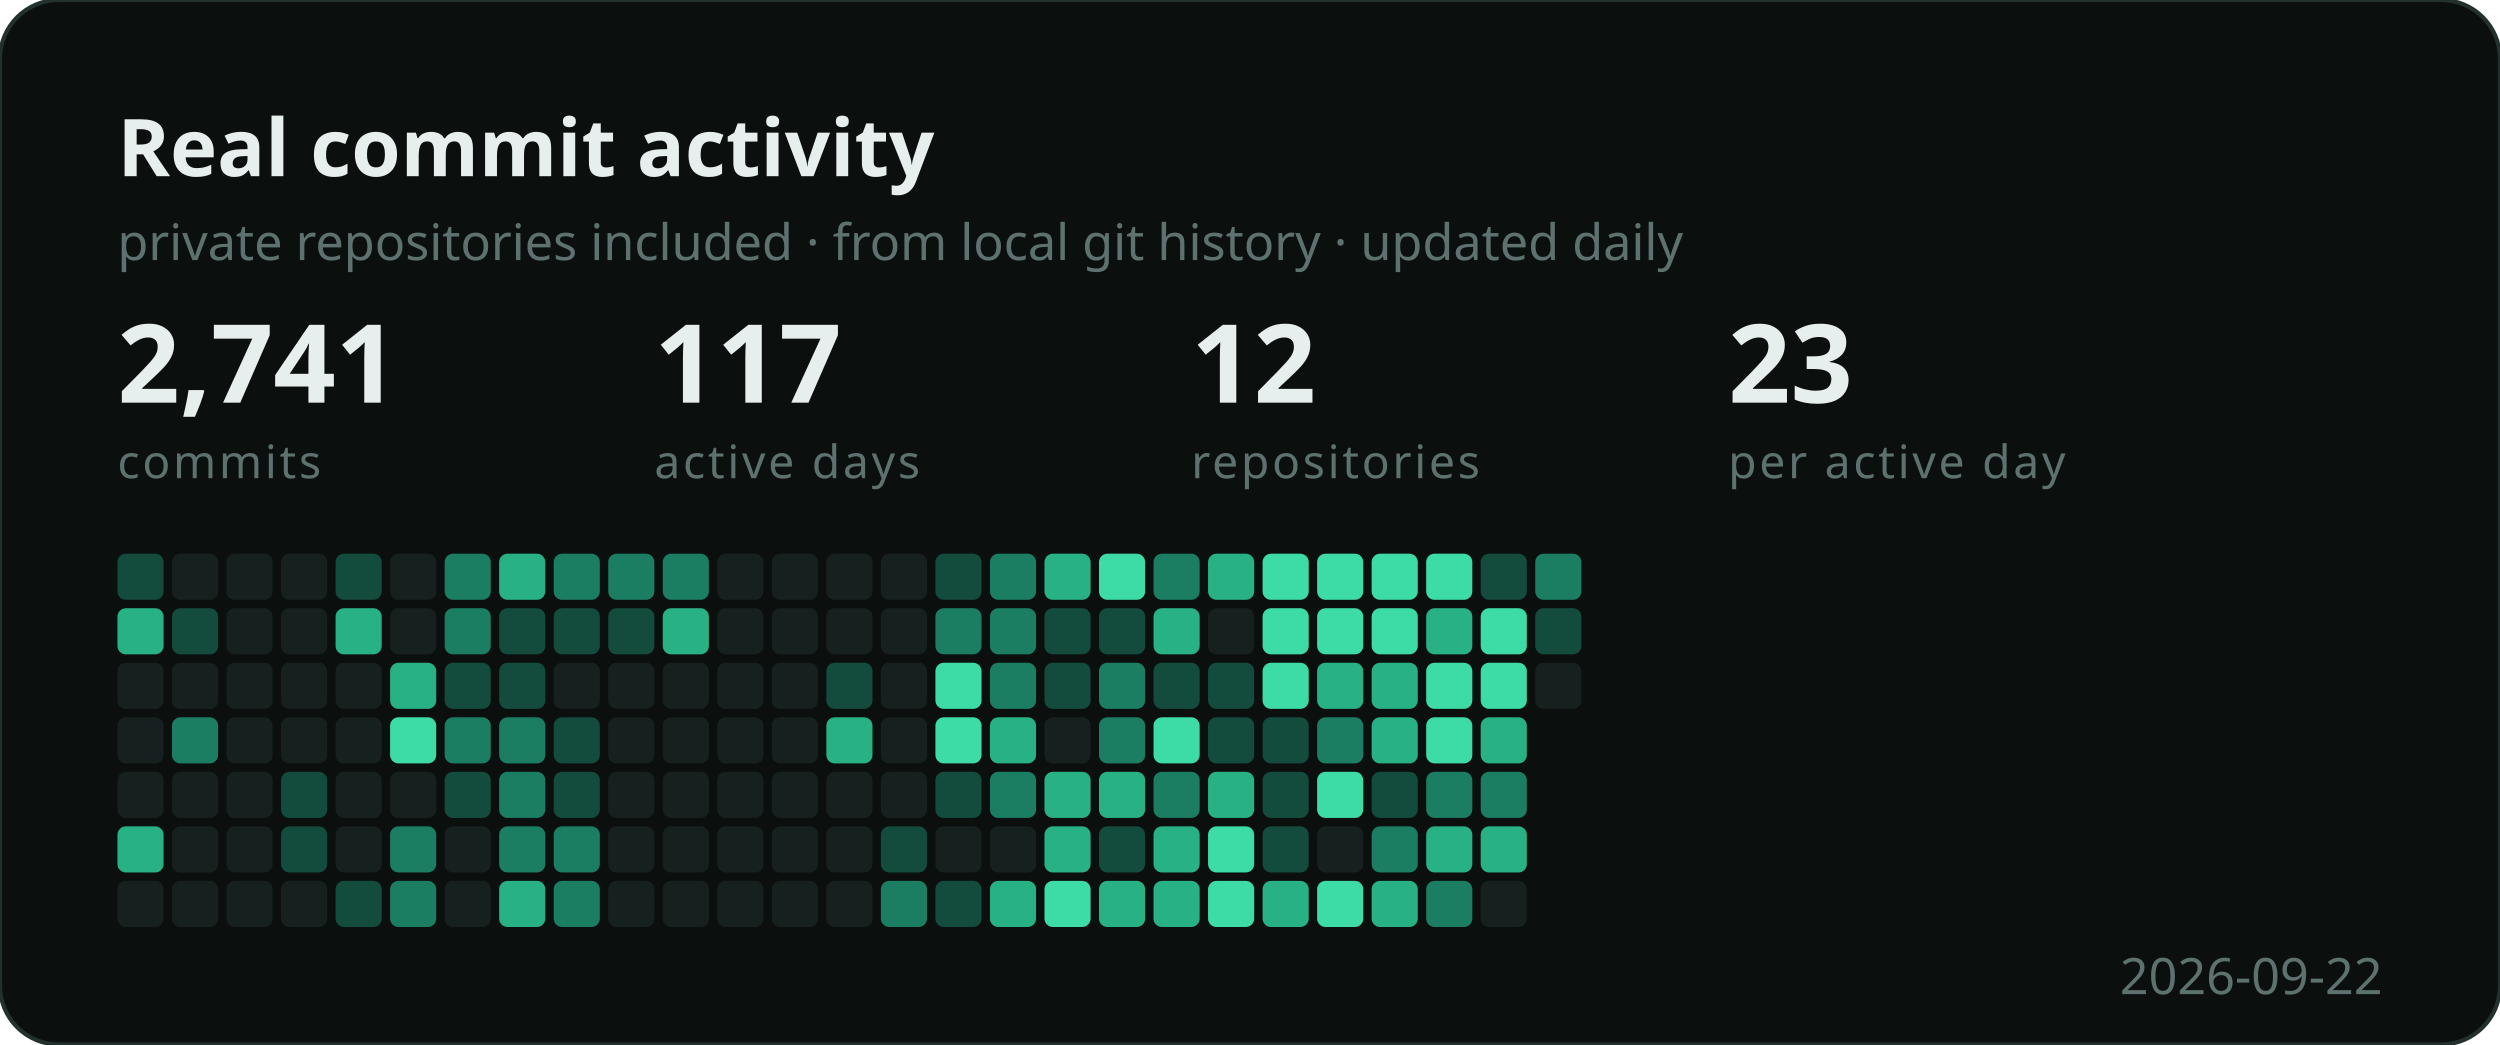
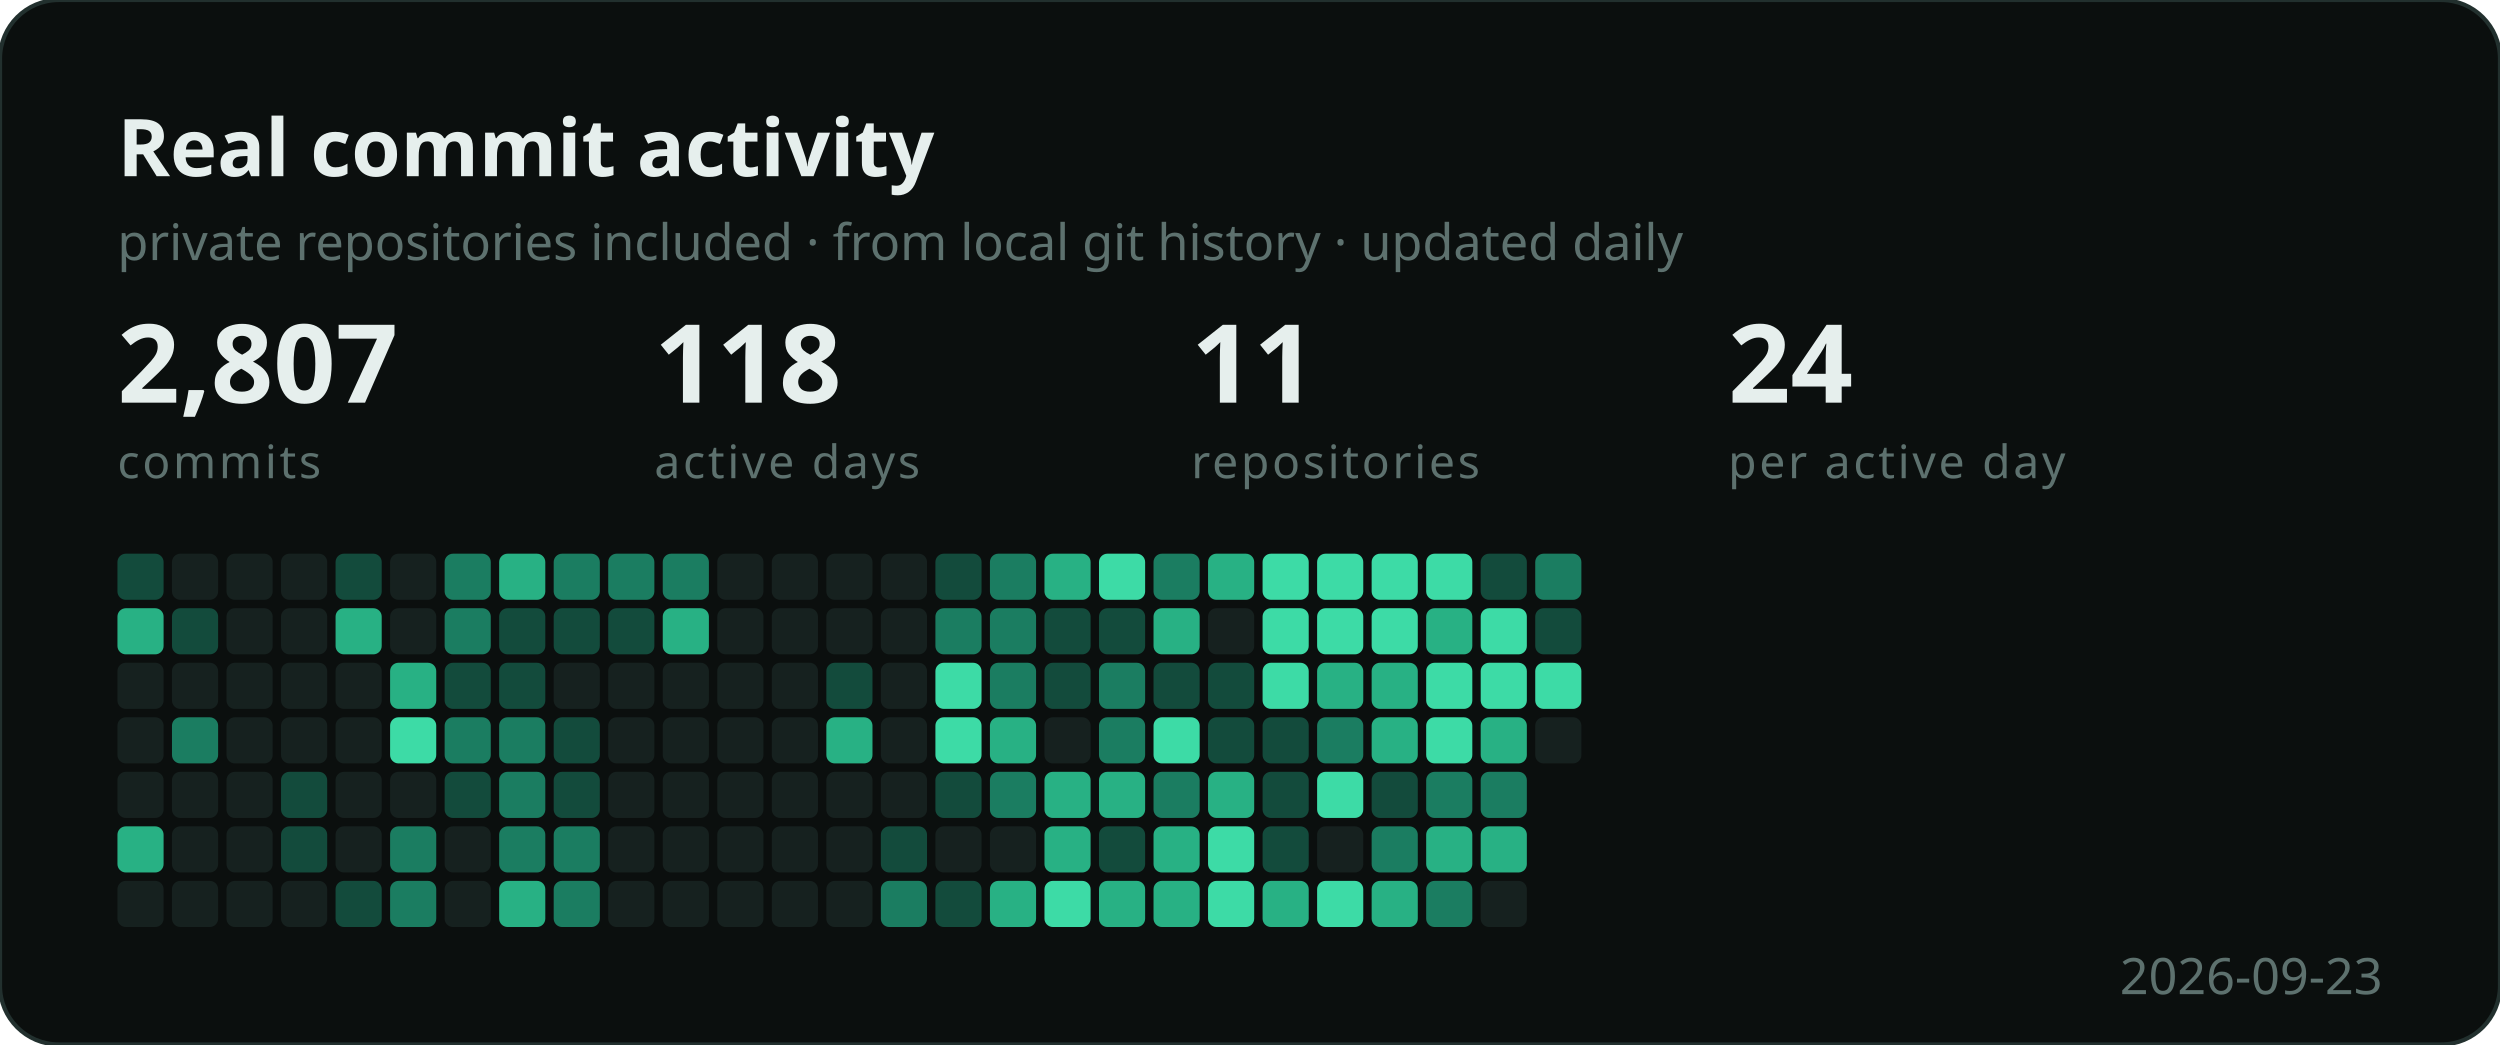
<svg xmlns="http://www.w3.org/2000/svg" width="596" height="249" viewBox="0 0 596 249" role="img" aria-label="Developer activity">
  <style>
    .b { font: 700 19px "Segoe UI", Ubuntu, sans-serif; fill: #e6efed; }
    .s { font: 400 12px "Segoe UI", Ubuntu, sans-serif; fill: #5d716e; }
    .n { font: 700 26px "Segoe UI", Ubuntu, sans-serif; fill: #e6efed; }
    .e { font: 400 11px "Segoe UI", Ubuntu, sans-serif; fill: #5d716e;
          letter-spacing: .06em; text-transform: uppercase; }
  </style>
  <rect width="596" height="249" rx="14" fill="#0b0f0e" stroke="#22302e" />
  <text x="28" y="42" class="b">Real commit activity</text>
  <text x="28" y="62" class="s">private repositories included · from local git history · updated daily</text>
-   <text x="28" y="96" class="n">2,741</text>
+   <text x="28" y="96" class="n">2,807</text>
  <text x="28" y="114" class="e">commits</text>
-   <text x="156" y="96" class="n">117</text>
+   <text x="156" y="96" class="n">118</text>
  <text x="156" y="114" class="e">active days</text>
-   <text x="284" y="96" class="n">12</text>
+   <text x="284" y="96" class="n">11</text>
  <text x="284" y="114" class="e">repositories</text>
-   <text x="412" y="96" class="n">23</text>
+   <text x="412" y="96" class="n">24</text>
  <text x="412" y="114" class="e">per active day</text>
  <g transform="translate(28,132)">
    <rect x="0" y="0" width="11" height="11" rx="2" fill="#134b3c" />
    <rect x="0" y="13" width="11" height="11" rx="2" fill="#28b184" />
    <rect x="0" y="26" width="11" height="11" rx="2" fill="#16211f" />
    <rect x="0" y="39" width="11" height="11" rx="2" fill="#16211f" />
    <rect x="0" y="52" width="11" height="11" rx="2" fill="#16211f" />
    <rect x="0" y="65" width="11" height="11" rx="2" fill="#28b184" />
    <rect x="0" y="78" width="11" height="11" rx="2" fill="#16211f" />
    <rect x="13" y="0" width="11" height="11" rx="2" fill="#16211f" />
    <rect x="13" y="13" width="11" height="11" rx="2" fill="#134b3c" />
    <rect x="13" y="26" width="11" height="11" rx="2" fill="#16211f" />
    <rect x="13" y="39" width="11" height="11" rx="2" fill="#1b7d61" />
    <rect x="13" y="52" width="11" height="11" rx="2" fill="#16211f" />
    <rect x="13" y="65" width="11" height="11" rx="2" fill="#16211f" />
    <rect x="13" y="78" width="11" height="11" rx="2" fill="#16211f" />
    <rect x="26" y="0" width="11" height="11" rx="2" fill="#16211f" />
    <rect x="26" y="13" width="11" height="11" rx="2" fill="#16211f" />
    <rect x="26" y="26" width="11" height="11" rx="2" fill="#16211f" />
    <rect x="26" y="39" width="11" height="11" rx="2" fill="#16211f" />
    <rect x="26" y="52" width="11" height="11" rx="2" fill="#16211f" />
    <rect x="26" y="65" width="11" height="11" rx="2" fill="#16211f" />
    <rect x="26" y="78" width="11" height="11" rx="2" fill="#16211f" />
    <rect x="39" y="0" width="11" height="11" rx="2" fill="#16211f" />
    <rect x="39" y="13" width="11" height="11" rx="2" fill="#16211f" />
    <rect x="39" y="26" width="11" height="11" rx="2" fill="#16211f" />
    <rect x="39" y="39" width="11" height="11" rx="2" fill="#16211f" />
    <rect x="39" y="52" width="11" height="11" rx="2" fill="#134b3c" />
    <rect x="39" y="65" width="11" height="11" rx="2" fill="#134b3c" />
    <rect x="39" y="78" width="11" height="11" rx="2" fill="#16211f" />
    <rect x="52" y="0" width="11" height="11" rx="2" fill="#134b3c" />
    <rect x="52" y="13" width="11" height="11" rx="2" fill="#28b184" />
    <rect x="52" y="26" width="11" height="11" rx="2" fill="#16211f" />
    <rect x="52" y="39" width="11" height="11" rx="2" fill="#16211f" />
    <rect x="52" y="52" width="11" height="11" rx="2" fill="#16211f" />
    <rect x="52" y="65" width="11" height="11" rx="2" fill="#16211f" />
    <rect x="52" y="78" width="11" height="11" rx="2" fill="#134b3c" />
    <rect x="65" y="0" width="11" height="11" rx="2" fill="#16211f" />
    <rect x="65" y="13" width="11" height="11" rx="2" fill="#16211f" />
    <rect x="65" y="26" width="11" height="11" rx="2" fill="#28b184" />
    <rect x="65" y="39" width="11" height="11" rx="2" fill="#3ddba6" />
    <rect x="65" y="52" width="11" height="11" rx="2" fill="#16211f" />
    <rect x="65" y="65" width="11" height="11" rx="2" fill="#1b7d61" />
    <rect x="65" y="78" width="11" height="11" rx="2" fill="#1b7d61" />
    <rect x="78" y="0" width="11" height="11" rx="2" fill="#1b7d61" />
    <rect x="78" y="13" width="11" height="11" rx="2" fill="#1b7d61" />
    <rect x="78" y="26" width="11" height="11" rx="2" fill="#134b3c" />
    <rect x="78" y="39" width="11" height="11" rx="2" fill="#1b7d61" />
    <rect x="78" y="52" width="11" height="11" rx="2" fill="#134b3c" />
    <rect x="78" y="65" width="11" height="11" rx="2" fill="#16211f" />
    <rect x="78" y="78" width="11" height="11" rx="2" fill="#16211f" />
    <rect x="91" y="0" width="11" height="11" rx="2" fill="#28b184" />
    <rect x="91" y="13" width="11" height="11" rx="2" fill="#134b3c" />
    <rect x="91" y="26" width="11" height="11" rx="2" fill="#134b3c" />
    <rect x="91" y="39" width="11" height="11" rx="2" fill="#1b7d61" />
    <rect x="91" y="52" width="11" height="11" rx="2" fill="#1b7d61" />
    <rect x="91" y="65" width="11" height="11" rx="2" fill="#1b7d61" />
    <rect x="91" y="78" width="11" height="11" rx="2" fill="#28b184" />
    <rect x="104" y="0" width="11" height="11" rx="2" fill="#1b7d61" />
    <rect x="104" y="13" width="11" height="11" rx="2" fill="#134b3c" />
    <rect x="104" y="26" width="11" height="11" rx="2" fill="#16211f" />
    <rect x="104" y="39" width="11" height="11" rx="2" fill="#134b3c" />
    <rect x="104" y="52" width="11" height="11" rx="2" fill="#134b3c" />
    <rect x="104" y="65" width="11" height="11" rx="2" fill="#1b7d61" />
    <rect x="104" y="78" width="11" height="11" rx="2" fill="#1b7d61" />
    <rect x="117" y="0" width="11" height="11" rx="2" fill="#1b7d61" />
    <rect x="117" y="13" width="11" height="11" rx="2" fill="#134b3c" />
    <rect x="117" y="26" width="11" height="11" rx="2" fill="#16211f" />
    <rect x="117" y="39" width="11" height="11" rx="2" fill="#16211f" />
    <rect x="117" y="52" width="11" height="11" rx="2" fill="#16211f" />
    <rect x="117" y="65" width="11" height="11" rx="2" fill="#16211f" />
    <rect x="117" y="78" width="11" height="11" rx="2" fill="#16211f" />
    <rect x="130" y="0" width="11" height="11" rx="2" fill="#1b7d61" />
    <rect x="130" y="13" width="11" height="11" rx="2" fill="#28b184" />
    <rect x="130" y="26" width="11" height="11" rx="2" fill="#16211f" />
    <rect x="130" y="39" width="11" height="11" rx="2" fill="#16211f" />
    <rect x="130" y="52" width="11" height="11" rx="2" fill="#16211f" />
    <rect x="130" y="65" width="11" height="11" rx="2" fill="#16211f" />
    <rect x="130" y="78" width="11" height="11" rx="2" fill="#16211f" />
    <rect x="143" y="0" width="11" height="11" rx="2" fill="#16211f" />
    <rect x="143" y="13" width="11" height="11" rx="2" fill="#16211f" />
    <rect x="143" y="26" width="11" height="11" rx="2" fill="#16211f" />
    <rect x="143" y="39" width="11" height="11" rx="2" fill="#16211f" />
    <rect x="143" y="52" width="11" height="11" rx="2" fill="#16211f" />
    <rect x="143" y="65" width="11" height="11" rx="2" fill="#16211f" />
    <rect x="143" y="78" width="11" height="11" rx="2" fill="#16211f" />
    <rect x="156" y="0" width="11" height="11" rx="2" fill="#16211f" />
    <rect x="156" y="13" width="11" height="11" rx="2" fill="#16211f" />
    <rect x="156" y="26" width="11" height="11" rx="2" fill="#16211f" />
    <rect x="156" y="39" width="11" height="11" rx="2" fill="#16211f" />
    <rect x="156" y="52" width="11" height="11" rx="2" fill="#16211f" />
    <rect x="156" y="65" width="11" height="11" rx="2" fill="#16211f" />
    <rect x="156" y="78" width="11" height="11" rx="2" fill="#16211f" />
    <rect x="169" y="0" width="11" height="11" rx="2" fill="#16211f" />
    <rect x="169" y="13" width="11" height="11" rx="2" fill="#16211f" />
    <rect x="169" y="26" width="11" height="11" rx="2" fill="#134b3c" />
    <rect x="169" y="39" width="11" height="11" rx="2" fill="#28b184" />
    <rect x="169" y="52" width="11" height="11" rx="2" fill="#16211f" />
    <rect x="169" y="65" width="11" height="11" rx="2" fill="#16211f" />
    <rect x="169" y="78" width="11" height="11" rx="2" fill="#16211f" />
    <rect x="182" y="0" width="11" height="11" rx="2" fill="#16211f" />
    <rect x="182" y="13" width="11" height="11" rx="2" fill="#16211f" />
    <rect x="182" y="26" width="11" height="11" rx="2" fill="#16211f" />
    <rect x="182" y="39" width="11" height="11" rx="2" fill="#16211f" />
    <rect x="182" y="52" width="11" height="11" rx="2" fill="#16211f" />
    <rect x="182" y="65" width="11" height="11" rx="2" fill="#134b3c" />
    <rect x="182" y="78" width="11" height="11" rx="2" fill="#1b7d61" />
    <rect x="195" y="0" width="11" height="11" rx="2" fill="#134b3c" />
    <rect x="195" y="13" width="11" height="11" rx="2" fill="#1b7d61" />
    <rect x="195" y="26" width="11" height="11" rx="2" fill="#3ddba6" />
    <rect x="195" y="39" width="11" height="11" rx="2" fill="#3ddba6" />
    <rect x="195" y="52" width="11" height="11" rx="2" fill="#134b3c" />
    <rect x="195" y="65" width="11" height="11" rx="2" fill="#16211f" />
    <rect x="195" y="78" width="11" height="11" rx="2" fill="#134b3c" />
    <rect x="208" y="0" width="11" height="11" rx="2" fill="#1b7d61" />
    <rect x="208" y="13" width="11" height="11" rx="2" fill="#1b7d61" />
    <rect x="208" y="26" width="11" height="11" rx="2" fill="#1b7d61" />
    <rect x="208" y="39" width="11" height="11" rx="2" fill="#28b184" />
    <rect x="208" y="52" width="11" height="11" rx="2" fill="#1b7d61" />
    <rect x="208" y="65" width="11" height="11" rx="2" fill="#16211f" />
    <rect x="208" y="78" width="11" height="11" rx="2" fill="#28b184" />
    <rect x="221" y="0" width="11" height="11" rx="2" fill="#28b184" />
    <rect x="221" y="13" width="11" height="11" rx="2" fill="#134b3c" />
    <rect x="221" y="26" width="11" height="11" rx="2" fill="#134b3c" />
    <rect x="221" y="39" width="11" height="11" rx="2" fill="#16211f" />
    <rect x="221" y="52" width="11" height="11" rx="2" fill="#28b184" />
    <rect x="221" y="65" width="11" height="11" rx="2" fill="#28b184" />
    <rect x="221" y="78" width="11" height="11" rx="2" fill="#3ddba6" />
    <rect x="234" y="0" width="11" height="11" rx="2" fill="#3ddba6" />
    <rect x="234" y="13" width="11" height="11" rx="2" fill="#134b3c" />
    <rect x="234" y="26" width="11" height="11" rx="2" fill="#1b7d61" />
    <rect x="234" y="39" width="11" height="11" rx="2" fill="#1b7d61" />
    <rect x="234" y="52" width="11" height="11" rx="2" fill="#28b184" />
    <rect x="234" y="65" width="11" height="11" rx="2" fill="#134b3c" />
    <rect x="234" y="78" width="11" height="11" rx="2" fill="#28b184" />
    <rect x="247" y="0" width="11" height="11" rx="2" fill="#1b7d61" />
    <rect x="247" y="13" width="11" height="11" rx="2" fill="#28b184" />
    <rect x="247" y="26" width="11" height="11" rx="2" fill="#134b3c" />
    <rect x="247" y="39" width="11" height="11" rx="2" fill="#3ddba6" />
    <rect x="247" y="52" width="11" height="11" rx="2" fill="#1b7d61" />
    <rect x="247" y="65" width="11" height="11" rx="2" fill="#28b184" />
    <rect x="247" y="78" width="11" height="11" rx="2" fill="#28b184" />
    <rect x="260" y="0" width="11" height="11" rx="2" fill="#28b184" />
    <rect x="260" y="13" width="11" height="11" rx="2" fill="#16211f" />
    <rect x="260" y="26" width="11" height="11" rx="2" fill="#134b3c" />
    <rect x="260" y="39" width="11" height="11" rx="2" fill="#134b3c" />
    <rect x="260" y="52" width="11" height="11" rx="2" fill="#28b184" />
    <rect x="260" y="65" width="11" height="11" rx="2" fill="#3ddba6" />
    <rect x="260" y="78" width="11" height="11" rx="2" fill="#3ddba6" />
    <rect x="273" y="0" width="11" height="11" rx="2" fill="#3ddba6" />
    <rect x="273" y="13" width="11" height="11" rx="2" fill="#3ddba6" />
    <rect x="273" y="26" width="11" height="11" rx="2" fill="#3ddba6" />
    <rect x="273" y="39" width="11" height="11" rx="2" fill="#134b3c" />
    <rect x="273" y="52" width="11" height="11" rx="2" fill="#134b3c" />
    <rect x="273" y="65" width="11" height="11" rx="2" fill="#134b3c" />
    <rect x="273" y="78" width="11" height="11" rx="2" fill="#28b184" />
    <rect x="286" y="0" width="11" height="11" rx="2" fill="#3ddba6" />
    <rect x="286" y="13" width="11" height="11" rx="2" fill="#3ddba6" />
    <rect x="286" y="26" width="11" height="11" rx="2" fill="#28b184" />
    <rect x="286" y="39" width="11" height="11" rx="2" fill="#1b7d61" />
    <rect x="286" y="52" width="11" height="11" rx="2" fill="#3ddba6" />
    <rect x="286" y="65" width="11" height="11" rx="2" fill="#16211f" />
    <rect x="286" y="78" width="11" height="11" rx="2" fill="#3ddba6" />
    <rect x="299" y="0" width="11" height="11" rx="2" fill="#3ddba6" />
    <rect x="299" y="13" width="11" height="11" rx="2" fill="#3ddba6" />
    <rect x="299" y="26" width="11" height="11" rx="2" fill="#28b184" />
    <rect x="299" y="39" width="11" height="11" rx="2" fill="#28b184" />
    <rect x="299" y="52" width="11" height="11" rx="2" fill="#134b3c" />
    <rect x="299" y="65" width="11" height="11" rx="2" fill="#1b7d61" />
    <rect x="299" y="78" width="11" height="11" rx="2" fill="#28b184" />
    <rect x="312" y="0" width="11" height="11" rx="2" fill="#3ddba6" />
    <rect x="312" y="13" width="11" height="11" rx="2" fill="#28b184" />
    <rect x="312" y="26" width="11" height="11" rx="2" fill="#3ddba6" />
    <rect x="312" y="39" width="11" height="11" rx="2" fill="#3ddba6" />
    <rect x="312" y="52" width="11" height="11" rx="2" fill="#1b7d61" />
    <rect x="312" y="65" width="11" height="11" rx="2" fill="#28b184" />
    <rect x="312" y="78" width="11" height="11" rx="2" fill="#1b7d61" />
    <rect x="325" y="0" width="11" height="11" rx="2" fill="#134b3c" />
    <rect x="325" y="13" width="11" height="11" rx="2" fill="#3ddba6" />
    <rect x="325" y="26" width="11" height="11" rx="2" fill="#3ddba6" />
    <rect x="325" y="39" width="11" height="11" rx="2" fill="#28b184" />
    <rect x="325" y="52" width="11" height="11" rx="2" fill="#1b7d61" />
    <rect x="325" y="65" width="11" height="11" rx="2" fill="#28b184" />
    <rect x="325" y="78" width="11" height="11" rx="2" fill="#16211f" />
    <rect x="338" y="0" width="11" height="11" rx="2" fill="#1b7d61" />
    <rect x="338" y="13" width="11" height="11" rx="2" fill="#134b3c" />
-     <rect x="338" y="26" width="11" height="11" rx="2" fill="#16211f" />
+     <rect x="338" y="26" width="11" height="11" rx="2" fill="#3ddba6" />
+     <rect x="338" y="39" width="11" height="11" rx="2" fill="#16211f" />
  </g>
-   <text x="568" y="237" class="s" text-anchor="end">2026-09-22</text>
+   <text x="568" y="237" class="s" text-anchor="end">2026-09-23</text>
</svg>
